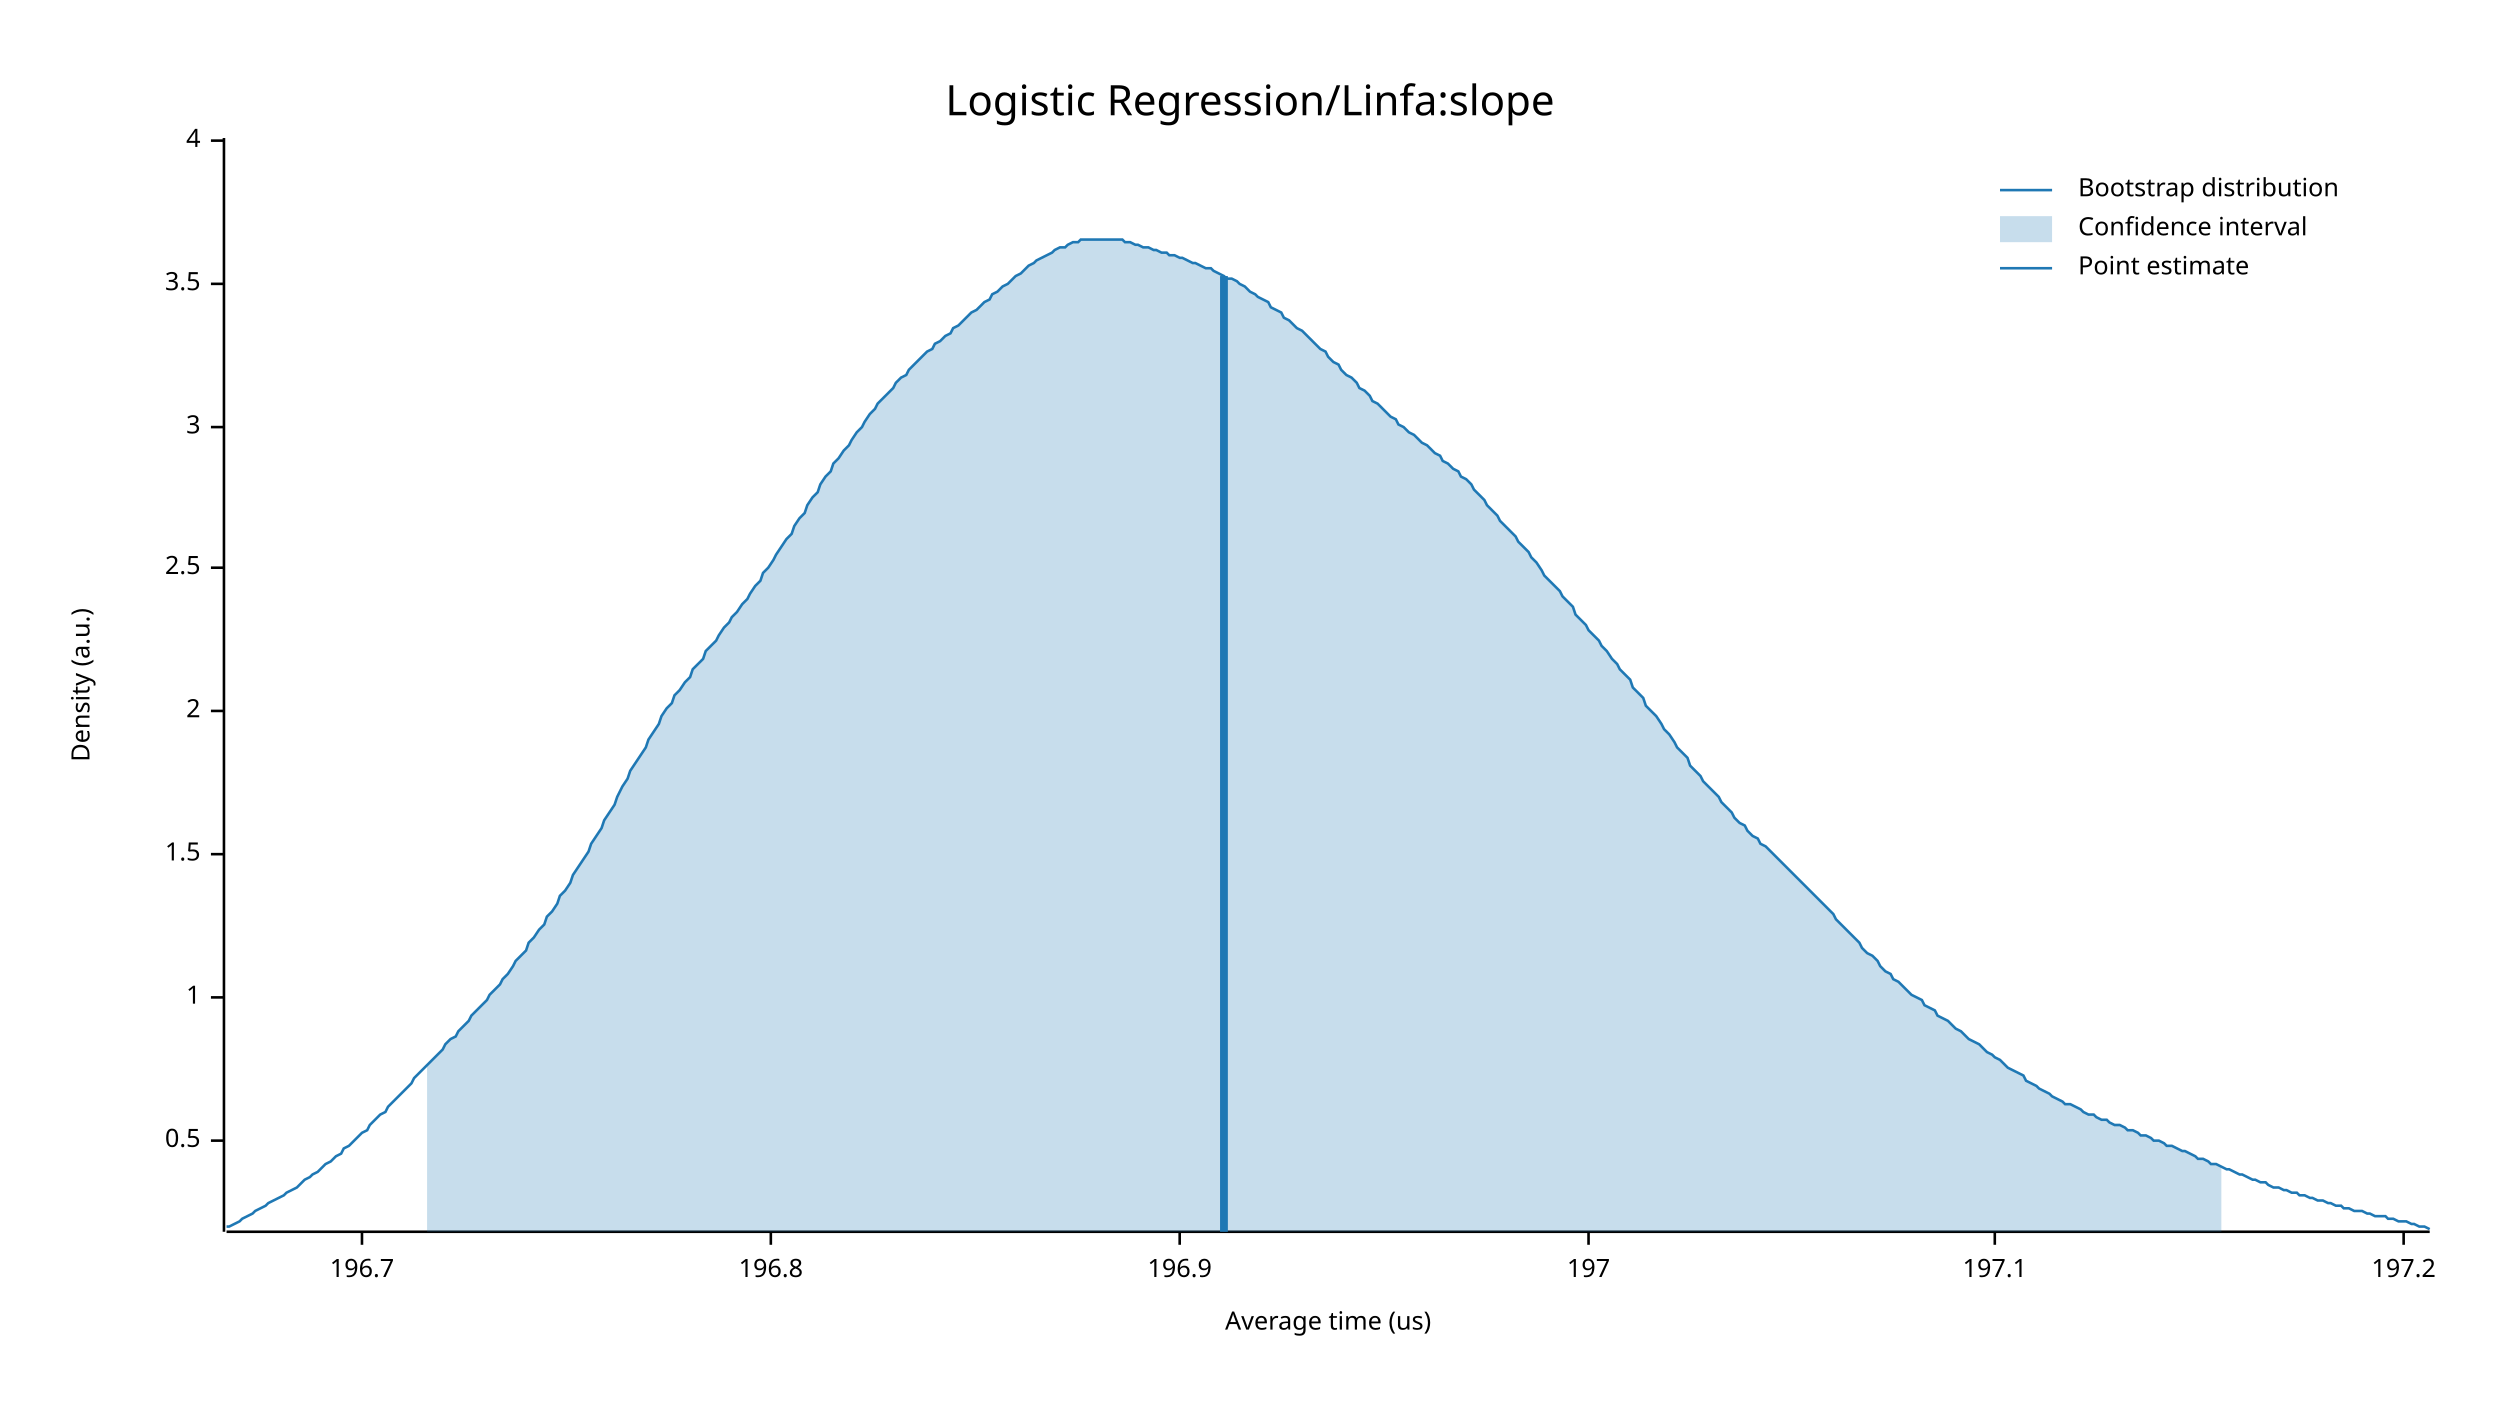
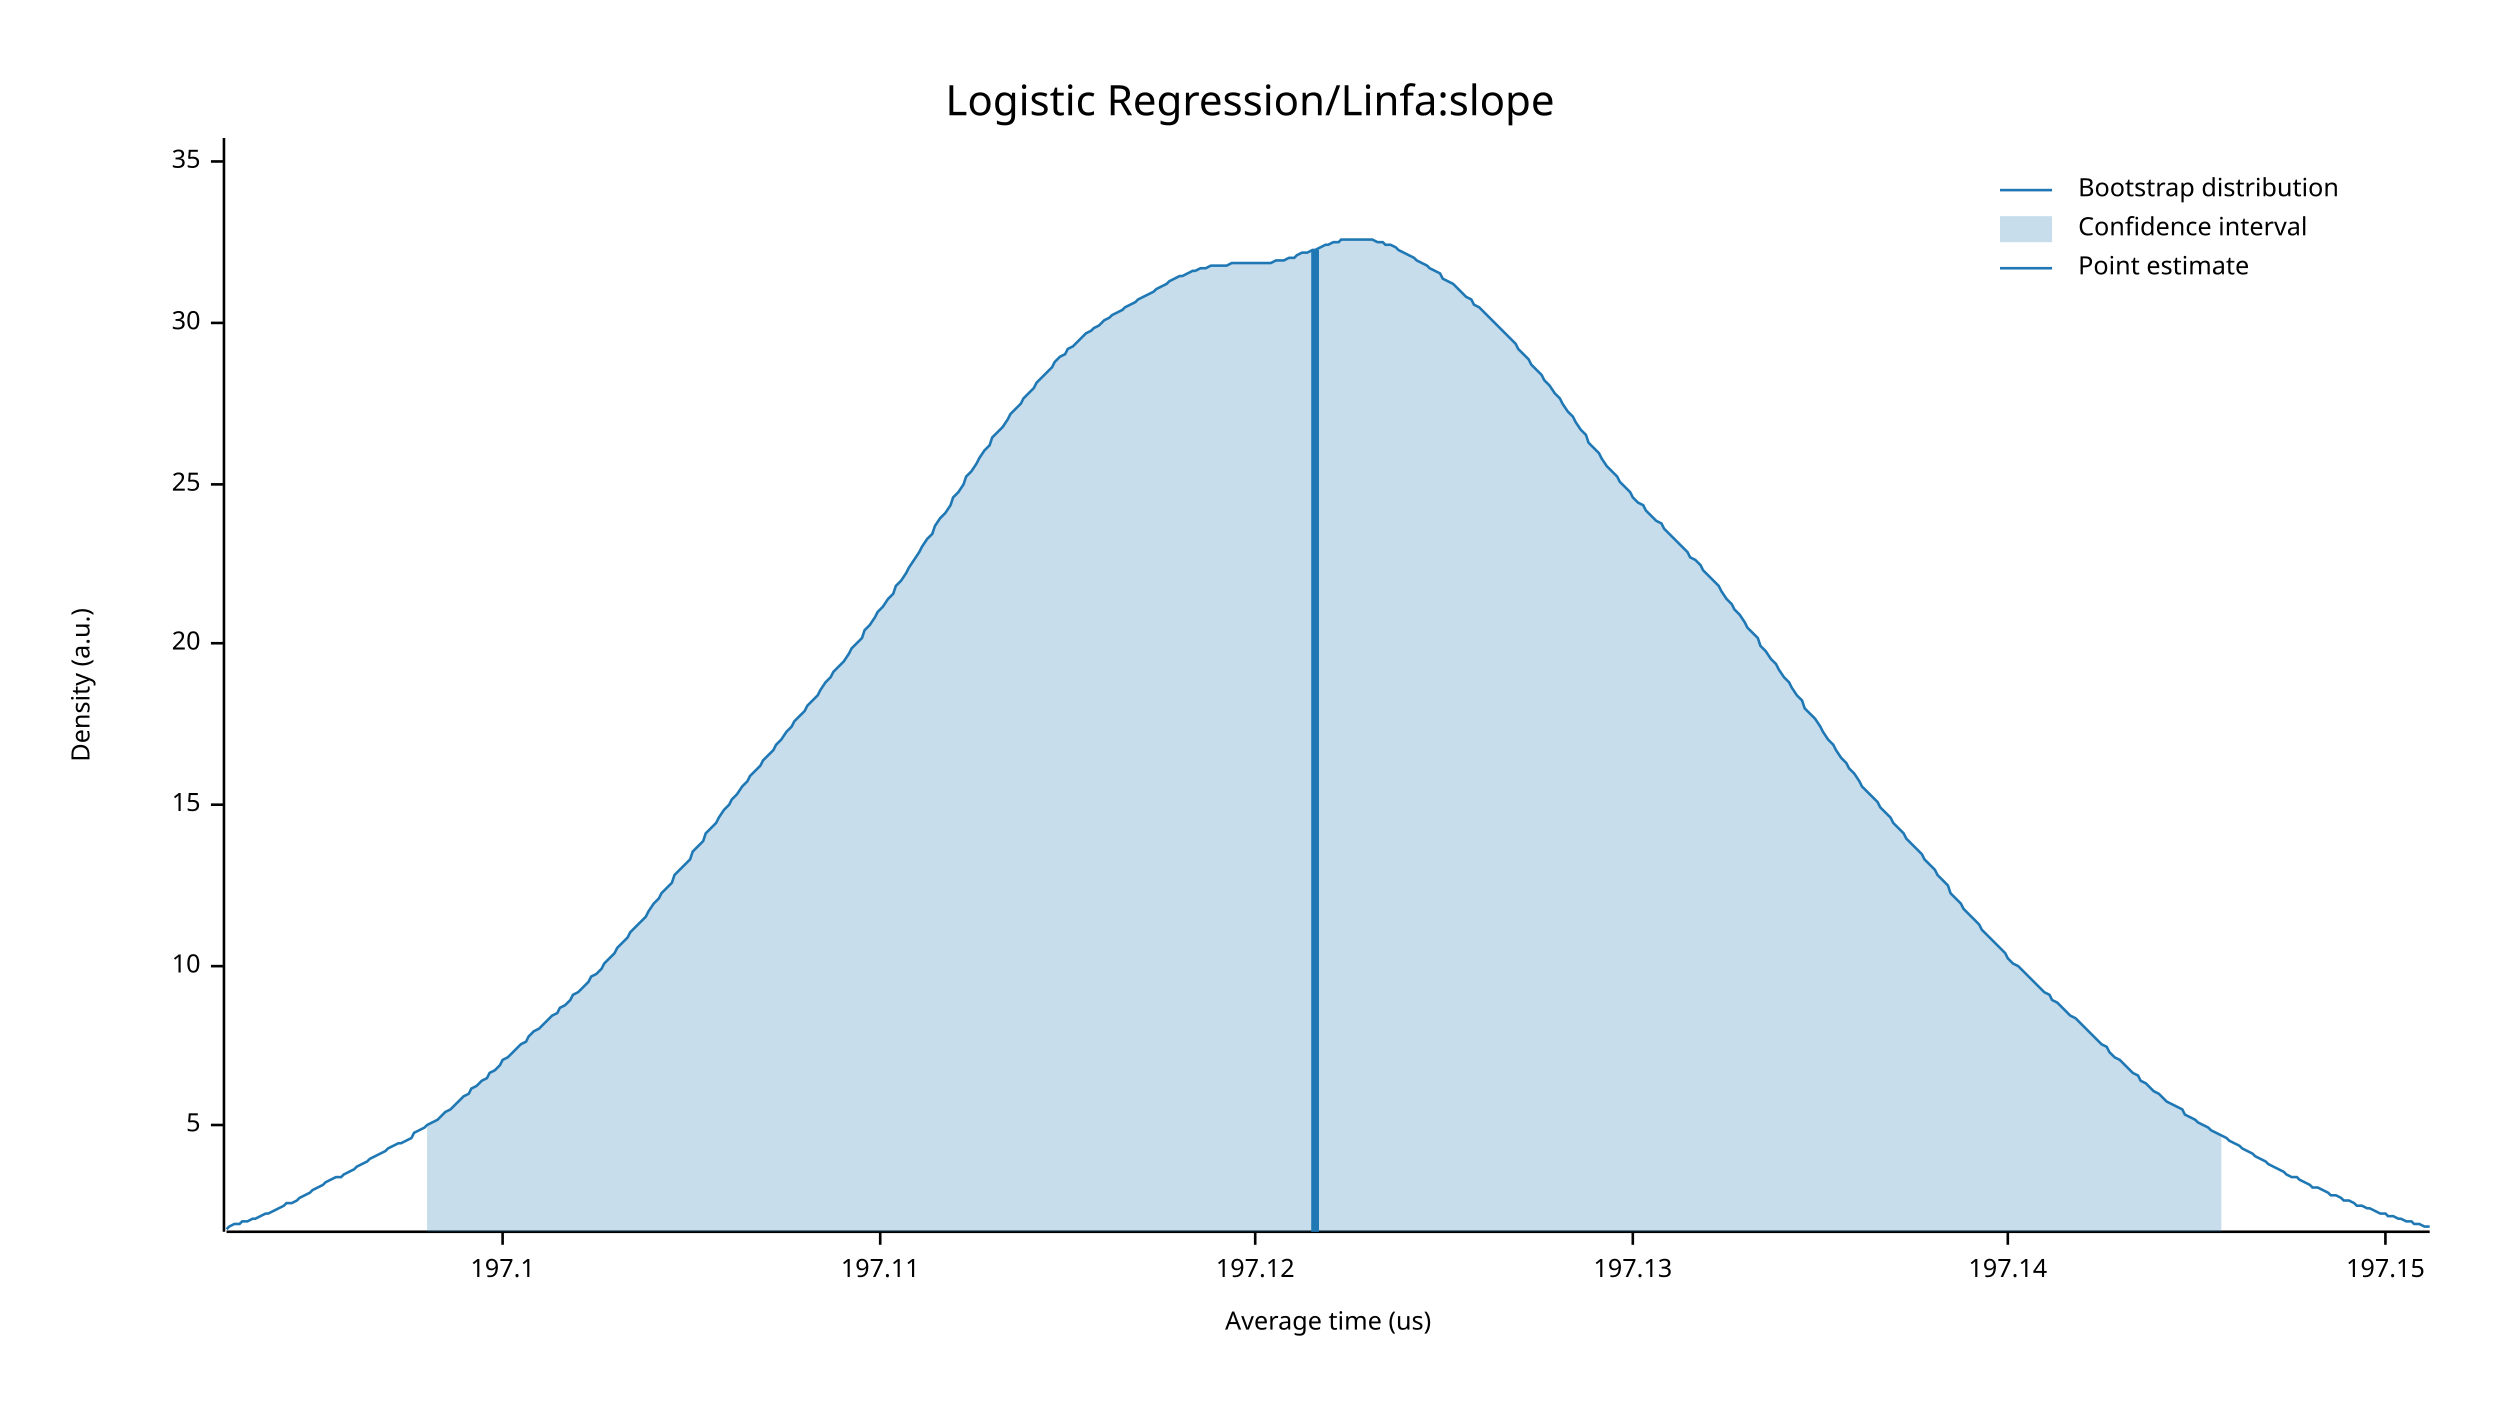
<svg xmlns="http://www.w3.org/2000/svg" width="960" height="540" viewBox="0 0 960 540">
  <text x="480" y="32" dy="0.76em" text-anchor="middle" font-family="sans-serif" font-size="16.129" opacity="1" fill="#000000">
Logistic Regression/Linfa:slope
</text>
  <text x="27" y="263" dy="0.76em" text-anchor="middle" font-family="sans-serif" font-size="9.677" opacity="1" fill="#000000" transform="rotate(270, 27, 263)">
Density (a.u.)
</text>
  <text x="510" y="513" dy="-0.5ex" text-anchor="middle" font-family="sans-serif" font-size="9.677" opacity="1" fill="#000000">
Average time (us)
</text>
  <polyline fill="none" opacity="1" stroke="#000000" stroke-width="1" points="86,53 86,473 " />
-   <text x="77" y="438" dy="0.5ex" text-anchor="end" font-family="sans-serif" font-size="9.677" opacity="1" fill="#000000">
- 0.5
+   <text x="77" y="432" dy="0.5ex" text-anchor="end" font-family="sans-serif" font-size="9.677" opacity="1" fill="#000000">
+ 5
</text>
-   <polyline fill="none" opacity="1" stroke="#000000" stroke-width="1" points="81,438 86,438 " />
-   <text x="77" y="383" dy="0.5ex" text-anchor="end" font-family="sans-serif" font-size="9.677" opacity="1" fill="#000000">
- 1
+   <polyline fill="none" opacity="1" stroke="#000000" stroke-width="1" points="81,432 86,432 " />
+   <text x="77" y="371" dy="0.5ex" text-anchor="end" font-family="sans-serif" font-size="9.677" opacity="1" fill="#000000">
+ 10
</text>
-   <polyline fill="none" opacity="1" stroke="#000000" stroke-width="1" points="81,383 86,383 " />
-   <text x="77" y="328" dy="0.5ex" text-anchor="end" font-family="sans-serif" font-size="9.677" opacity="1" fill="#000000">
- 1.5
+   <polyline fill="none" opacity="1" stroke="#000000" stroke-width="1" points="81,371 86,371 " />
+   <text x="77" y="309" dy="0.5ex" text-anchor="end" font-family="sans-serif" font-size="9.677" opacity="1" fill="#000000">
+ 15
</text>
-   <polyline fill="none" opacity="1" stroke="#000000" stroke-width="1" points="81,328 86,328 " />
-   <text x="77" y="273" dy="0.5ex" text-anchor="end" font-family="sans-serif" font-size="9.677" opacity="1" fill="#000000">
- 2
+   <polyline fill="none" opacity="1" stroke="#000000" stroke-width="1" points="81,309 86,309 " />
+   <text x="77" y="247" dy="0.5ex" text-anchor="end" font-family="sans-serif" font-size="9.677" opacity="1" fill="#000000">
+ 20
</text>
-   <polyline fill="none" opacity="1" stroke="#000000" stroke-width="1" points="81,273 86,273 " />
-   <text x="77" y="218" dy="0.5ex" text-anchor="end" font-family="sans-serif" font-size="9.677" opacity="1" fill="#000000">
- 2.5
+   <polyline fill="none" opacity="1" stroke="#000000" stroke-width="1" points="81,247 86,247 " />
+   <text x="77" y="186" dy="0.5ex" text-anchor="end" font-family="sans-serif" font-size="9.677" opacity="1" fill="#000000">
+ 25
</text>
-   <polyline fill="none" opacity="1" stroke="#000000" stroke-width="1" points="81,218 86,218 " />
-   <text x="77" y="164" dy="0.5ex" text-anchor="end" font-family="sans-serif" font-size="9.677" opacity="1" fill="#000000">
- 3
+   <polyline fill="none" opacity="1" stroke="#000000" stroke-width="1" points="81,186 86,186 " />
+   <text x="77" y="124" dy="0.5ex" text-anchor="end" font-family="sans-serif" font-size="9.677" opacity="1" fill="#000000">
+ 30
</text>
-   <polyline fill="none" opacity="1" stroke="#000000" stroke-width="1" points="81,164 86,164 " />
-   <text x="77" y="109" dy="0.5ex" text-anchor="end" font-family="sans-serif" font-size="9.677" opacity="1" fill="#000000">
- 3.5
+   <polyline fill="none" opacity="1" stroke="#000000" stroke-width="1" points="81,124 86,124 " />
+   <text x="77" y="62" dy="0.5ex" text-anchor="end" font-family="sans-serif" font-size="9.677" opacity="1" fill="#000000">
+ 35
</text>
-   <polyline fill="none" opacity="1" stroke="#000000" stroke-width="1" points="81,109 86,109 " />
-   <text x="77" y="54" dy="0.5ex" text-anchor="end" font-family="sans-serif" font-size="9.677" opacity="1" fill="#000000">
- 4
- </text>
-   <polyline fill="none" opacity="1" stroke="#000000" stroke-width="1" points="81,54 86,54 " />
+   <polyline fill="none" opacity="1" stroke="#000000" stroke-width="1" points="81,62 86,62 " />
  <polyline fill="none" opacity="1" stroke="#000000" stroke-width="1" points="87,473 933,473 " />
-   <text x="139" y="483" dy="0.76em" text-anchor="middle" font-family="sans-serif" font-size="9.677" opacity="1" fill="#000000">
- 196.7
- </text>
-   <polyline fill="none" opacity="1" stroke="#000000" stroke-width="1" points="139,473 139,478 " />
-   <text x="296" y="483" dy="0.76em" text-anchor="middle" font-family="sans-serif" font-size="9.677" opacity="1" fill="#000000">
- 196.8
- </text>
-   <polyline fill="none" opacity="1" stroke="#000000" stroke-width="1" points="296,473 296,478 " />
-   <text x="453" y="483" dy="0.76em" text-anchor="middle" font-family="sans-serif" font-size="9.677" opacity="1" fill="#000000">
- 196.9
- </text>
-   <polyline fill="none" opacity="1" stroke="#000000" stroke-width="1" points="453,473 453,478 " />
-   <text x="610" y="483" dy="0.76em" text-anchor="middle" font-family="sans-serif" font-size="9.677" opacity="1" fill="#000000">
- 197
- </text>
-   <polyline fill="none" opacity="1" stroke="#000000" stroke-width="1" points="610,473 610,478 " />
-   <text x="766" y="483" dy="0.76em" text-anchor="middle" font-family="sans-serif" font-size="9.677" opacity="1" fill="#000000">
+   <text x="193" y="483" dy="0.76em" text-anchor="middle" font-family="sans-serif" font-size="9.677" opacity="1" fill="#000000">
197.1
</text>
-   <polyline fill="none" opacity="1" stroke="#000000" stroke-width="1" points="766,473 766,478 " />
-   <text x="923" y="483" dy="0.76em" text-anchor="middle" font-family="sans-serif" font-size="9.677" opacity="1" fill="#000000">
- 197.2
+   <polyline fill="none" opacity="1" stroke="#000000" stroke-width="1" points="193,473 193,478 " />
+   <text x="338" y="483" dy="0.76em" text-anchor="middle" font-family="sans-serif" font-size="9.677" opacity="1" fill="#000000">
+ 197.11
</text>
-   <polyline fill="none" opacity="1" stroke="#000000" stroke-width="1" points="923,473 923,478 " />
-   <polyline fill="none" opacity="1" stroke="#1F78B4" stroke-width="1" points="87,471 88,471 90,470 92,469 93,468 95,467 97,466 98,465 100,464 102,463 103,462 105,461 107,460 109,459 110,458 112,457 114,456 115,455 117,453 119,452 120,451 122,450 124,448 125,447 127,446 129,444 131,443 132,441 134,440 136,438 137,437 139,435 141,434 142,432 144,430 146,428 148,427 149,425 151,423 153,421 154,420 156,418 158,416 159,414 161,412 163,410 164,409 166,407 168,405 170,403 171,401 173,399 175,398 176,396 178,394 180,392 181,390 183,388 185,386 187,384 188,382 190,380 192,378 193,376 195,374 197,371 198,369 200,367 202,365 203,362 205,360 207,357 209,355 210,352 212,350 214,347 215,344 217,342 219,339 220,336 222,333 224,330 226,327 227,324 229,321 231,318 232,315 234,312 236,309 237,306 239,302 241,299 242,296 244,293 246,290 248,287 249,284 251,281 253,278 254,275 256,272 258,270 259,267 261,265 263,262 265,260 266,257 268,255 270,253 271,250 273,248 275,246 276,244 278,241 280,239 281,237 283,235 285,232 287,230 288,228 290,225 292,223 293,220 295,218 297,215 298,213 300,210 302,207 304,205 305,202 307,199 309,197 310,194 312,191 314,189 315,186 317,183 319,181 320,178 322,176 324,173 326,171 327,169 329,166 331,164 332,162 334,159 336,157 337,155 339,153 341,151 343,149 344,147 346,145 348,144 349,142 351,140 353,138 354,137 356,135 358,134 359,132 361,131 363,129 365,128 366,126 368,125 370,123 371,122 373,120 375,119 376,118 378,116 380,115 381,113 383,112 385,110 387,109 388,108 390,106 392,105 393,104 395,102 397,101 398,100 400,99 402,98 404,97 405,96 407,95 409,95 410,94 412,93 414,93 415,92 417,92 419,92 420,92 422,92 424,92 426,92 427,92 429,92 431,92 432,93 434,93 436,94 437,94 439,95 441,95 443,96 444,96 446,97 448,97 449,98 451,98 453,99 454,99 456,100 458,101 459,101 461,102 463,103 465,103 466,104 468,105 470,106 471,107 473,107 475,108 476,109 478,110 480,112 482,113 483,114 485,115 487,116 488,118 490,119 492,120 493,122 495,123 497,125 498,126 500,127 502,129 504,131 505,132 507,134 509,135 510,137 512,139 514,140 515,142 517,144 519,145 521,147 522,149 524,150 526,152 527,154 529,155 531,157 532,158 534,160 536,161 537,163 539,164 541,166 543,167 544,168 546,170 548,171 549,172 551,174 553,175 554,177 556,178 558,180 560,181 561,183 563,184 565,186 566,188 568,190 570,192 571,194 573,196 575,198 576,200 578,202 580,204 582,206 583,208 585,210 587,212 588,214 590,216 592,219 593,221 595,223 597,225 599,227 600,229 602,231 604,233 605,236 607,238 609,240 610,242 612,244 614,246 615,248 617,250 619,253 621,255 622,257 624,259 626,261 627,264 629,266 631,268 632,271 634,273 636,275 638,278 639,280 641,282 643,285 644,287 646,289 648,291 649,294 651,296 653,298 654,300 656,302 658,304 660,306 661,308 663,310 665,312 666,314 668,316 670,317 671,319 673,321 675,322 676,324 678,325 680,327 682,329 683,330 685,332 687,334 688,335 690,337 692,339 693,340 695,342 697,344 699,346 700,347 702,349 704,351 705,353 707,355 709,357 710,358 712,360 714,362 715,364 717,366 719,367 721,369 722,371 724,373 726,374 727,376 729,377 731,379 732,380 734,382 736,383 738,384 739,386 741,387 743,388 744,390 746,391 748,392 749,393 751,395 753,396 754,397 756,399 758,400 760,401 761,402 763,404 765,405 766,406 768,407 770,409 771,410 773,411 775,412 777,413 778,415 780,416 782,417 783,418 785,419 787,420 788,421 790,422 792,423 793,424 795,424 797,425 799,426 800,427 802,428 804,428 805,429 807,430 809,430 810,431 812,432 814,432 816,433 817,434 819,434 821,435 822,436 824,436 826,437 827,438 829,438 831,439 832,440 834,440 836,441 838,442 839,442 841,443 843,444 844,445 846,445 848,446 849,447 851,447 853,448 855,449 856,449 858,450 860,451 861,451 863,452 865,453 866,453 868,454 870,454 871,455 873,456 875,456 877,457 878,457 880,458 882,458 883,459 885,459 887,460 888,460 890,461 892,461 894,462 895,462 897,463 899,463 900,464 902,464 904,465 905,465 907,465 909,466 910,466 912,467 914,467 916,467 917,468 919,468 921,469 922,469 924,469 926,470 927,470 929,471 931,471 933,472 " />
-   <polygon opacity="0.25" fill="#1F78B4" points="164,409 166,407 168,405 170,403 171,401 173,399 175,398 176,396 178,394 180,392 181,390 183,388 185,386 187,384 188,382 190,380 192,378 193,376 195,374 197,371 198,369 200,367 202,365 203,362 205,360 207,357 209,355 210,352 212,350 214,347 215,344 217,342 219,339 220,336 222,333 224,330 226,327 227,324 229,321 231,318 232,315 234,312 236,309 237,306 239,302 241,299 242,296 244,293 246,290 248,287 249,284 251,281 253,278 254,275 256,272 258,270 259,267 261,265 263,262 265,260 266,257 268,255 270,253 271,250 273,248 275,246 276,244 278,241 280,239 281,237 283,235 285,232 287,230 288,228 290,225 292,223 293,220 295,218 297,215 298,213 300,210 302,207 304,205 305,202 307,199 309,197 310,194 312,191 314,189 315,186 317,183 319,181 320,178 322,176 324,173 326,171 327,169 329,166 331,164 332,162 334,159 336,157 337,155 339,153 341,151 343,149 344,147 346,145 348,144 349,142 351,140 353,138 354,137 356,135 358,134 359,132 361,131 363,129 365,128 366,126 368,125 370,123 371,122 373,120 375,119 376,118 378,116 380,115 381,113 383,112 385,110 387,109 388,108 390,106 392,105 393,104 395,102 397,101 398,100 400,99 402,98 404,97 405,96 407,95 409,95 410,94 412,93 414,93 415,92 417,92 419,92 420,92 422,92 424,92 426,92 427,92 429,92 431,92 432,93 434,93 436,94 437,94 439,95 441,95 443,96 444,96 446,97 448,97 449,98 451,98 453,99 454,99 456,100 458,101 459,101 461,102 463,103 465,103 466,104 468,105 470,106 471,107 473,107 475,108 476,109 478,110 480,112 482,113 483,114 485,115 487,116 488,118 490,119 492,120 493,122 495,123 497,125 498,126 500,127 502,129 504,131 505,132 507,134 509,135 510,137 512,139 514,140 515,142 517,144 519,145 521,147 522,149 524,150 526,152 527,154 529,155 531,157 532,158 534,160 536,161 537,163 539,164 541,166 543,167 544,168 546,170 548,171 549,172 551,174 553,175 554,177 556,178 558,180 560,181 561,183 563,184 565,186 566,188 568,190 570,192 571,194 573,196 575,198 576,200 578,202 580,204 582,206 583,208 585,210 587,212 588,214 590,216 592,219 593,221 595,223 597,225 599,227 600,229 602,231 604,233 605,236 607,238 609,240 610,242 612,244 614,246 615,248 617,250 619,253 621,255 622,257 624,259 626,261 627,264 629,266 631,268 632,271 634,273 636,275 638,278 639,280 641,282 643,285 644,287 646,289 648,291 649,294 651,296 653,298 654,300 656,302 658,304 660,306 661,308 663,310 665,312 666,314 668,316 670,317 671,319 673,321 675,322 676,324 678,325 680,327 682,329 683,330 685,332 687,334 688,335 690,337 692,339 693,340 695,342 697,344 699,346 700,347 702,349 704,351 705,353 707,355 709,357 710,358 712,360 714,362 715,364 717,366 719,367 721,369 722,371 724,373 726,374 727,376 729,377 731,379 732,380 734,382 736,383 738,384 739,386 741,387 743,388 744,390 746,391 748,392 749,393 751,395 753,396 754,397 756,399 758,400 760,401 761,402 763,404 765,405 766,406 768,407 770,409 771,410 773,411 775,412 777,413 778,415 780,416 782,417 783,418 785,419 787,420 788,421 790,422 792,423 793,424 795,424 797,425 799,426 800,427 802,428 804,428 805,429 807,430 809,430 810,431 812,432 814,432 816,433 817,434 819,434 821,435 822,436 824,436 826,437 827,438 829,438 831,439 832,440 834,440 836,441 838,442 839,442 841,443 843,444 844,445 846,445 848,446 849,447 851,447 853,448 853,473 164,473 " />
-   <polyline fill="none" opacity="1" stroke="#1F78B4" stroke-width="3" points="470,473 470,106 " />
+   <polyline fill="none" opacity="1" stroke="#000000" stroke-width="1" points="338,473 338,478 " />
+   <text x="482" y="483" dy="0.76em" text-anchor="middle" font-family="sans-serif" font-size="9.677" opacity="1" fill="#000000">
+ 197.12
+ </text>
+   <polyline fill="none" opacity="1" stroke="#000000" stroke-width="1" points="482,473 482,478 " />
+   <text x="627" y="483" dy="0.76em" text-anchor="middle" font-family="sans-serif" font-size="9.677" opacity="1" fill="#000000">
+ 197.13
+ </text>
+   <polyline fill="none" opacity="1" stroke="#000000" stroke-width="1" points="627,473 627,478 " />
+   <text x="771" y="483" dy="0.76em" text-anchor="middle" font-family="sans-serif" font-size="9.677" opacity="1" fill="#000000">
+ 197.14
+ </text>
+   <polyline fill="none" opacity="1" stroke="#000000" stroke-width="1" points="771,473 771,478 " />
+   <text x="916" y="483" dy="0.76em" text-anchor="middle" font-family="sans-serif" font-size="9.677" opacity="1" fill="#000000">
+ 197.15
+ </text>
+   <polyline fill="none" opacity="1" stroke="#000000" stroke-width="1" points="916,473 916,478 " />
+   <polyline fill="none" opacity="1" stroke="#1F78B4" stroke-width="1" points="87,472 88,471 90,470 92,470 93,469 95,469 97,468 98,468 100,467 102,466 103,466 105,465 107,464 109,463 110,462 112,462 114,461 115,460 117,459 119,458 120,457 122,456 124,455 125,454 127,453 129,452 131,452 132,451 134,450 136,449 137,448 139,447 141,446 142,445 144,444 146,443 148,442 149,441 151,440 153,439 154,439 156,438 158,437 159,435 161,434 163,433 164,432 166,431 168,430 170,428 171,427 173,426 175,424 176,423 178,421 180,420 181,418 183,417 185,415 187,414 188,412 190,411 192,409 193,407 195,406 197,404 198,403 200,401 202,400 203,398 205,396 207,395 209,393 210,392 212,390 214,389 215,387 217,386 219,384 220,382 222,381 224,379 226,377 227,375 229,374 231,372 232,370 234,368 236,366 237,364 239,362 241,360 242,358 244,356 246,354 248,352 249,350 251,347 253,345 254,343 256,341 258,339 259,336 261,334 263,332 265,330 266,327 268,325 270,323 271,320 273,318 275,316 276,314 278,311 280,309 281,307 283,305 285,302 287,300 288,298 290,296 292,294 293,292 295,290 297,288 298,286 300,284 302,281 304,279 305,277 307,275 309,273 310,271 312,269 314,267 315,265 317,262 319,260 320,258 322,256 324,254 326,251 327,249 329,247 331,245 332,242 334,240 336,237 337,235 339,233 341,230 343,228 344,225 346,223 348,220 349,218 351,215 353,212 354,210 356,207 358,205 359,202 361,199 363,197 365,194 366,191 368,189 370,186 371,183 373,181 375,178 376,176 378,173 380,171 381,168 383,166 385,164 387,161 388,159 390,157 392,155 393,153 395,151 397,149 398,147 400,145 402,143 404,141 405,139 407,137 409,136 410,134 412,133 414,131 415,130 417,128 419,127 420,126 422,125 424,123 426,122 427,121 429,120 431,119 432,118 434,117 436,116 437,115 439,114 441,113 443,112 444,111 446,110 448,109 449,108 451,107 453,106 454,106 456,105 458,104 459,104 461,103 463,103 465,102 466,102 468,102 470,102 471,102 473,101 475,101 476,101 478,101 480,101 482,101 483,101 485,101 487,101 488,101 490,100 492,100 493,100 495,99 497,99 498,98 500,97 502,97 504,96 505,96 507,95 509,94 510,94 512,93 514,93 515,92 517,92 519,92 521,92 522,92 524,92 526,92 527,92 529,93 531,93 532,94 534,94 536,95 537,96 539,97 541,98 543,99 544,100 546,101 548,102 549,103 551,104 553,105 554,107 556,108 558,109 560,111 561,112 563,114 565,115 566,117 568,118 570,120 571,121 573,123 575,125 576,126 578,128 580,130 582,132 583,134 585,136 587,138 588,140 590,142 592,144 593,146 595,148 597,151 599,153 600,155 602,158 604,160 605,162 607,165 609,167 610,170 612,172 614,174 615,176 617,179 619,181 621,183 622,185 624,187 626,189 627,191 629,193 631,194 632,196 634,198 636,200 638,201 639,203 641,205 643,207 644,208 646,210 648,212 649,214 651,215 653,217 654,219 656,221 658,223 660,225 661,227 663,230 665,232 666,234 668,236 670,239 671,241 673,243 675,245 676,248 678,250 680,253 682,255 683,257 685,260 687,262 688,264 690,267 692,269 693,272 695,274 697,276 699,279 700,281 702,284 704,286 705,288 707,291 709,293 710,295 712,297 714,300 715,302 717,304 719,306 721,308 722,310 724,312 726,314 727,316 729,318 731,320 732,322 734,324 736,326 738,328 739,330 741,332 743,334 744,336 746,338 748,340 749,343 751,345 753,347 754,349 756,351 758,353 760,355 761,357 763,359 765,361 766,362 768,364 770,366 771,368 773,370 775,371 777,373 778,374 780,376 782,378 783,379 785,381 787,382 788,384 790,385 792,387 793,388 795,390 797,391 799,393 800,394 802,396 804,398 805,399 807,401 809,402 810,404 812,406 814,407 816,409 817,410 819,412 821,413 822,415 824,416 826,418 827,419 829,420 831,422 832,423 834,424 836,425 838,426 839,428 841,429 843,430 844,431 846,432 848,433 849,434 851,435 853,436 855,437 856,438 858,439 860,440 861,441 863,442 865,443 866,444 868,445 870,446 871,447 873,448 875,449 877,450 878,451 880,452 882,452 883,453 885,454 887,455 888,456 890,456 892,457 894,458 895,459 897,459 899,460 900,461 902,461 904,462 905,463 907,463 909,464 910,464 912,465 914,466 916,466 917,467 919,467 921,468 922,468 924,469 926,469 927,470 929,470 931,471 933,471 " />
+   <polygon opacity="0.25" fill="#1F78B4" points="164,432 166,431 168,430 170,428 171,427 173,426 175,424 176,423 178,421 180,420 181,418 183,417 185,415 187,414 188,412 190,411 192,409 193,407 195,406 197,404 198,403 200,401 202,400 203,398 205,396 207,395 209,393 210,392 212,390 214,389 215,387 217,386 219,384 220,382 222,381 224,379 226,377 227,375 229,374 231,372 232,370 234,368 236,366 237,364 239,362 241,360 242,358 244,356 246,354 248,352 249,350 251,347 253,345 254,343 256,341 258,339 259,336 261,334 263,332 265,330 266,327 268,325 270,323 271,320 273,318 275,316 276,314 278,311 280,309 281,307 283,305 285,302 287,300 288,298 290,296 292,294 293,292 295,290 297,288 298,286 300,284 302,281 304,279 305,277 307,275 309,273 310,271 312,269 314,267 315,265 317,262 319,260 320,258 322,256 324,254 326,251 327,249 329,247 331,245 332,242 334,240 336,237 337,235 339,233 341,230 343,228 344,225 346,223 348,220 349,218 351,215 353,212 354,210 356,207 358,205 359,202 361,199 363,197 365,194 366,191 368,189 370,186 371,183 373,181 375,178 376,176 378,173 380,171 381,168 383,166 385,164 387,161 388,159 390,157 392,155 393,153 395,151 397,149 398,147 400,145 402,143 404,141 405,139 407,137 409,136 410,134 412,133 414,131 415,130 417,128 419,127 420,126 422,125 424,123 426,122 427,121 429,120 431,119 432,118 434,117 436,116 437,115 439,114 441,113 443,112 444,111 446,110 448,109 449,108 451,107 453,106 454,106 456,105 458,104 459,104 461,103 463,103 465,102 466,102 468,102 470,102 471,102 473,101 475,101 476,101 478,101 480,101 482,101 483,101 485,101 487,101 488,101 490,100 492,100 493,100 495,99 497,99 498,98 500,97 502,97 504,96 505,96 507,95 509,94 510,94 512,93 514,93 515,92 517,92 519,92 521,92 522,92 524,92 526,92 527,92 529,93 531,93 532,94 534,94 536,95 537,96 539,97 541,98 543,99 544,100 546,101 548,102 549,103 551,104 553,105 554,107 556,108 558,109 560,111 561,112 563,114 565,115 566,117 568,118 570,120 571,121 573,123 575,125 576,126 578,128 580,130 582,132 583,134 585,136 587,138 588,140 590,142 592,144 593,146 595,148 597,151 599,153 600,155 602,158 604,160 605,162 607,165 609,167 610,170 612,172 614,174 615,176 617,179 619,181 621,183 622,185 624,187 626,189 627,191 629,193 631,194 632,196 634,198 636,200 638,201 639,203 641,205 643,207 644,208 646,210 648,212 649,214 651,215 653,217 654,219 656,221 658,223 660,225 661,227 663,230 665,232 666,234 668,236 670,239 671,241 673,243 675,245 676,248 678,250 680,253 682,255 683,257 685,260 687,262 688,264 690,267 692,269 693,272 695,274 697,276 699,279 700,281 702,284 704,286 705,288 707,291 709,293 710,295 712,297 714,300 715,302 717,304 719,306 721,308 722,310 724,312 726,314 727,316 729,318 731,320 732,322 734,324 736,326 738,328 739,330 741,332 743,334 744,336 746,338 748,340 749,343 751,345 753,347 754,349 756,351 758,353 760,355 761,357 763,359 765,361 766,362 768,364 770,366 771,368 773,370 775,371 777,373 778,374 780,376 782,378 783,379 785,381 787,382 788,384 790,385 792,387 793,388 795,390 797,391 799,393 800,394 802,396 804,398 805,399 807,401 809,402 810,404 812,406 814,407 816,409 817,410 819,412 821,413 822,415 824,416 826,418 827,419 829,420 831,422 832,423 834,424 836,425 838,426 839,428 841,429 843,430 844,431 846,432 848,433 849,434 851,435 853,436 853,473 164,473 " />
+   <polyline fill="none" opacity="1" stroke="#1F78B4" stroke-width="3" points="505,473 505,96 " />
  <text x="798" y="68" dy="0.76em" text-anchor="start" font-family="sans-serif" font-size="9.677" opacity="1" fill="#000000">
Bootstrap distribution
</text>
  <text x="798" y="83" dy="0.76em" text-anchor="start" font-family="sans-serif" font-size="9.677" opacity="1" fill="#000000">
Confidence interval
</text>
  <text x="798" y="98" dy="0.76em" text-anchor="start" font-family="sans-serif" font-size="9.677" opacity="1" fill="#000000">
Point estimate
</text>
  <polyline fill="none" opacity="1" stroke="#1F78B4" stroke-width="1" points="768,73 788,73 " />
  <rect x="768" y="83" width="20" height="10" opacity="0.25" fill="#1F78B4" stroke="none" />
  <polyline fill="none" opacity="1" stroke="#1F78B4" stroke-width="1" points="768,103 788,103 " />
</svg>
